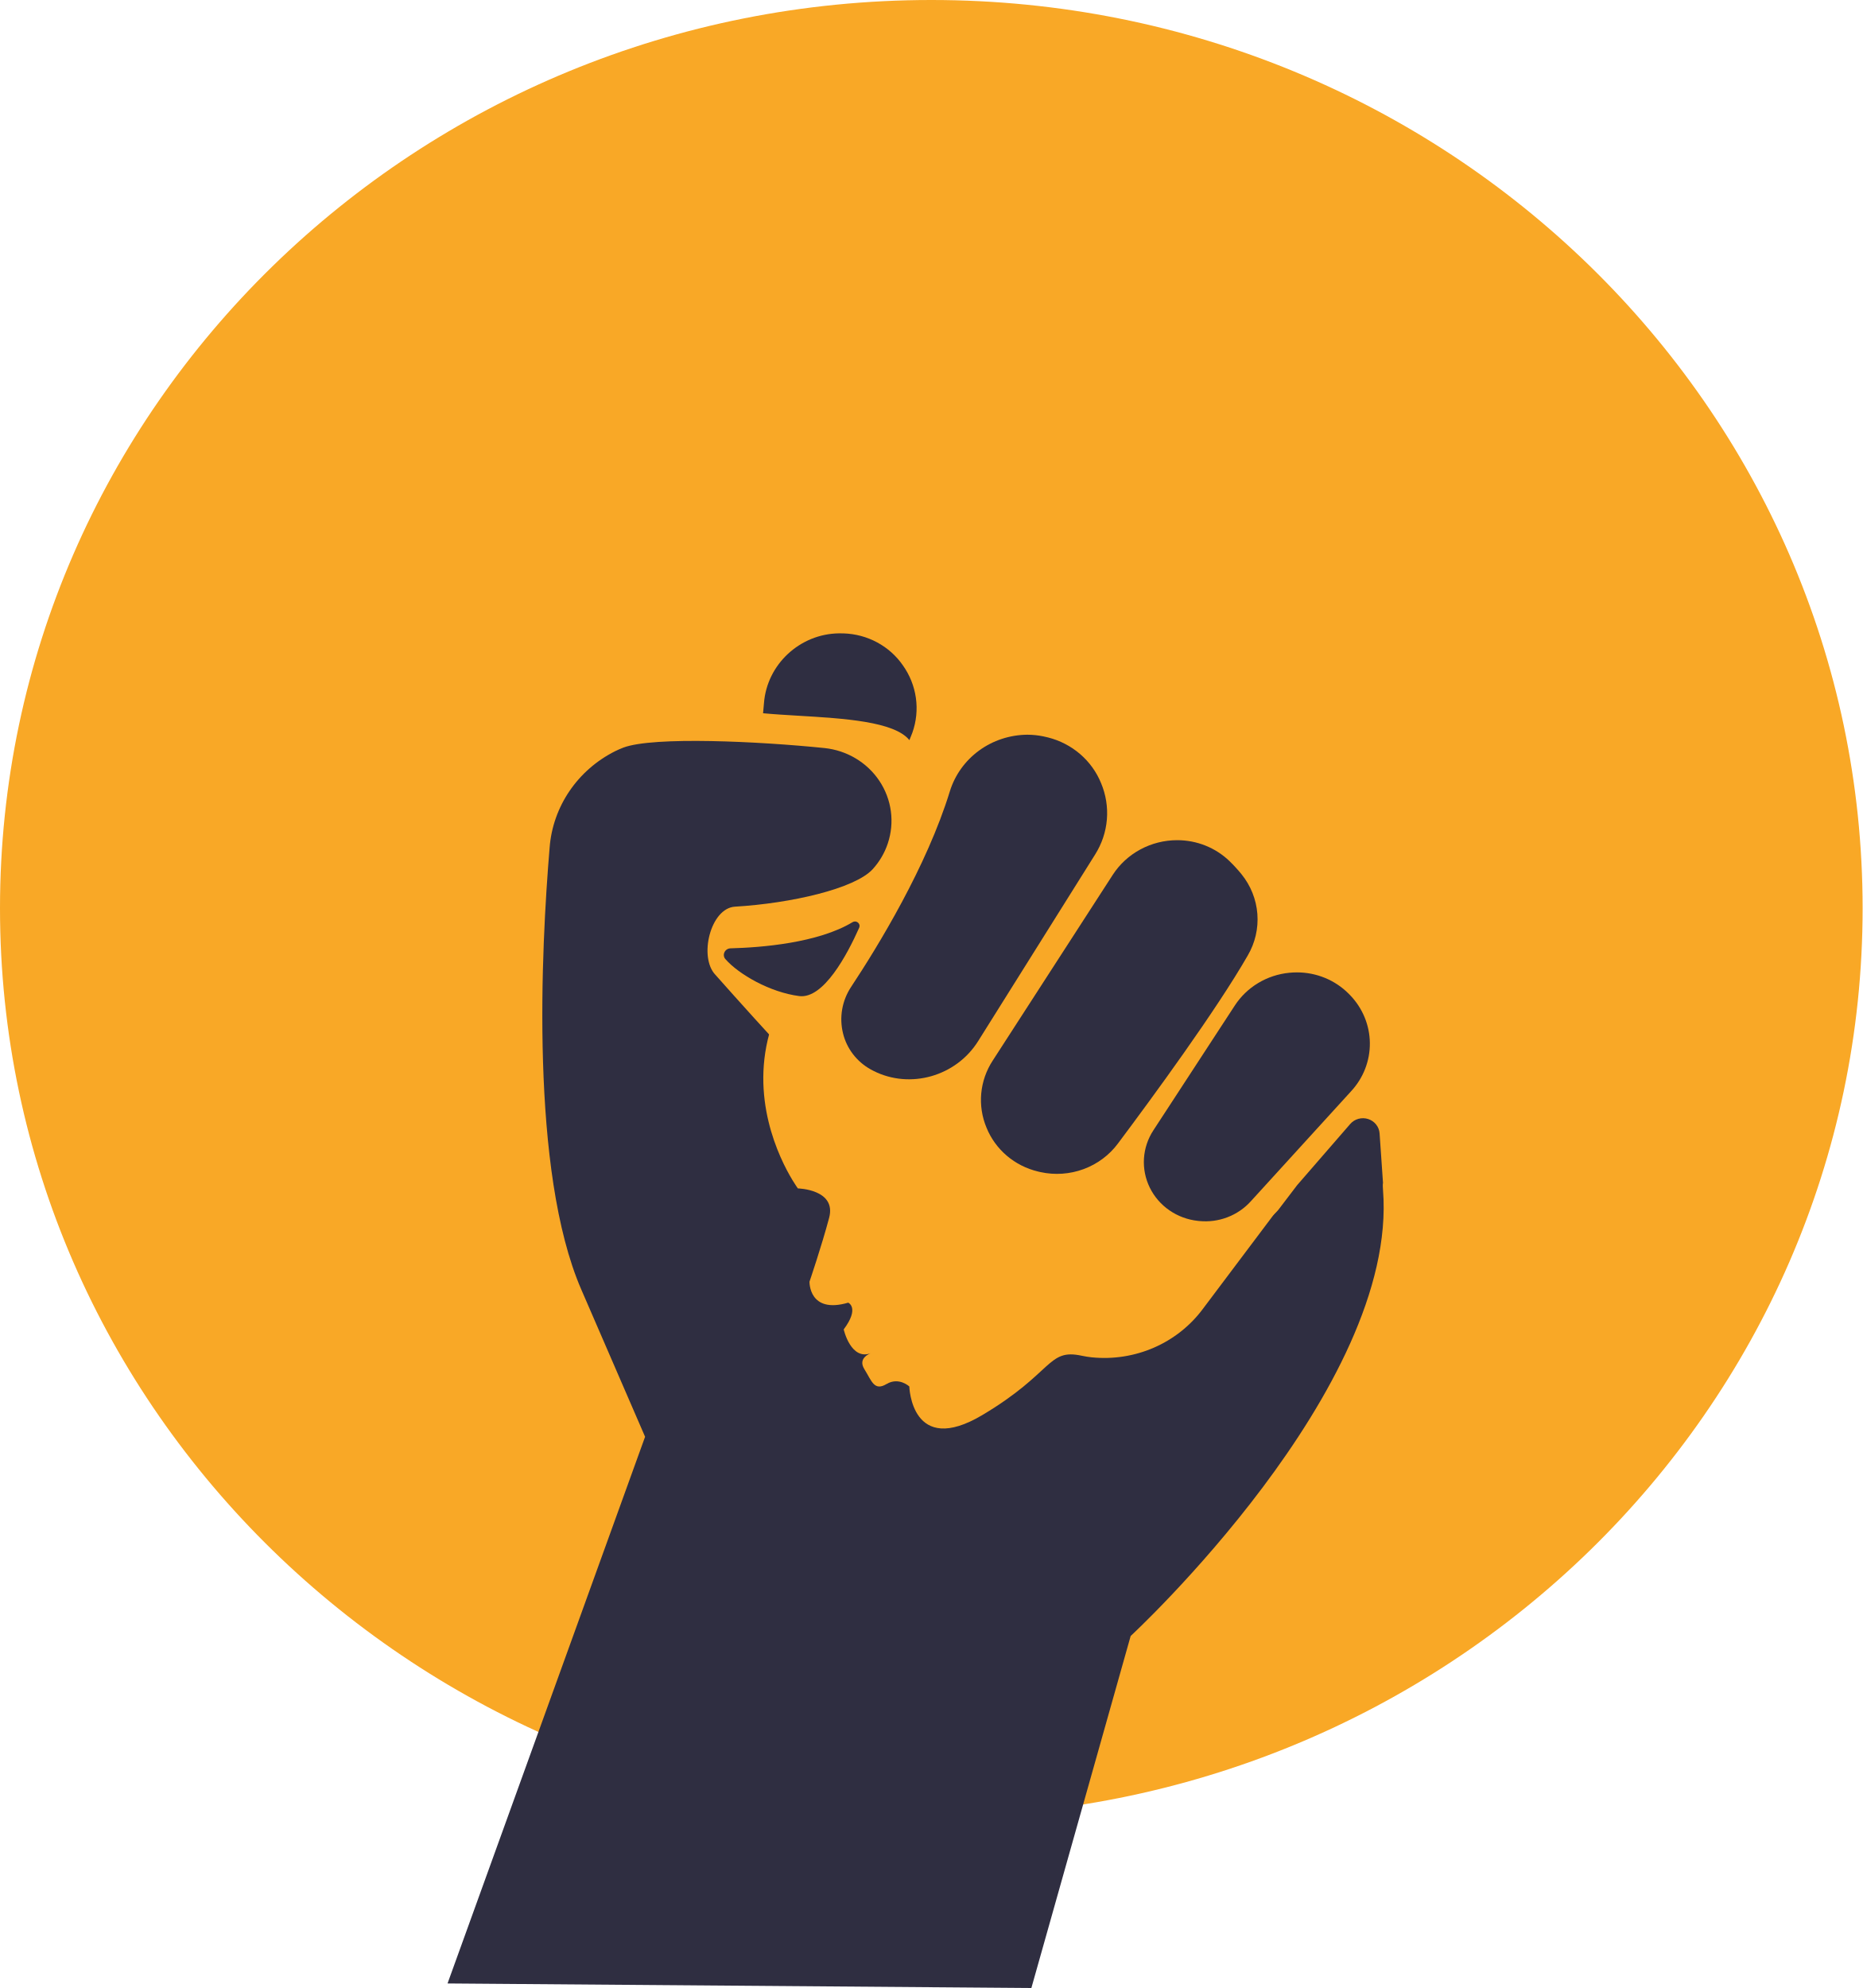
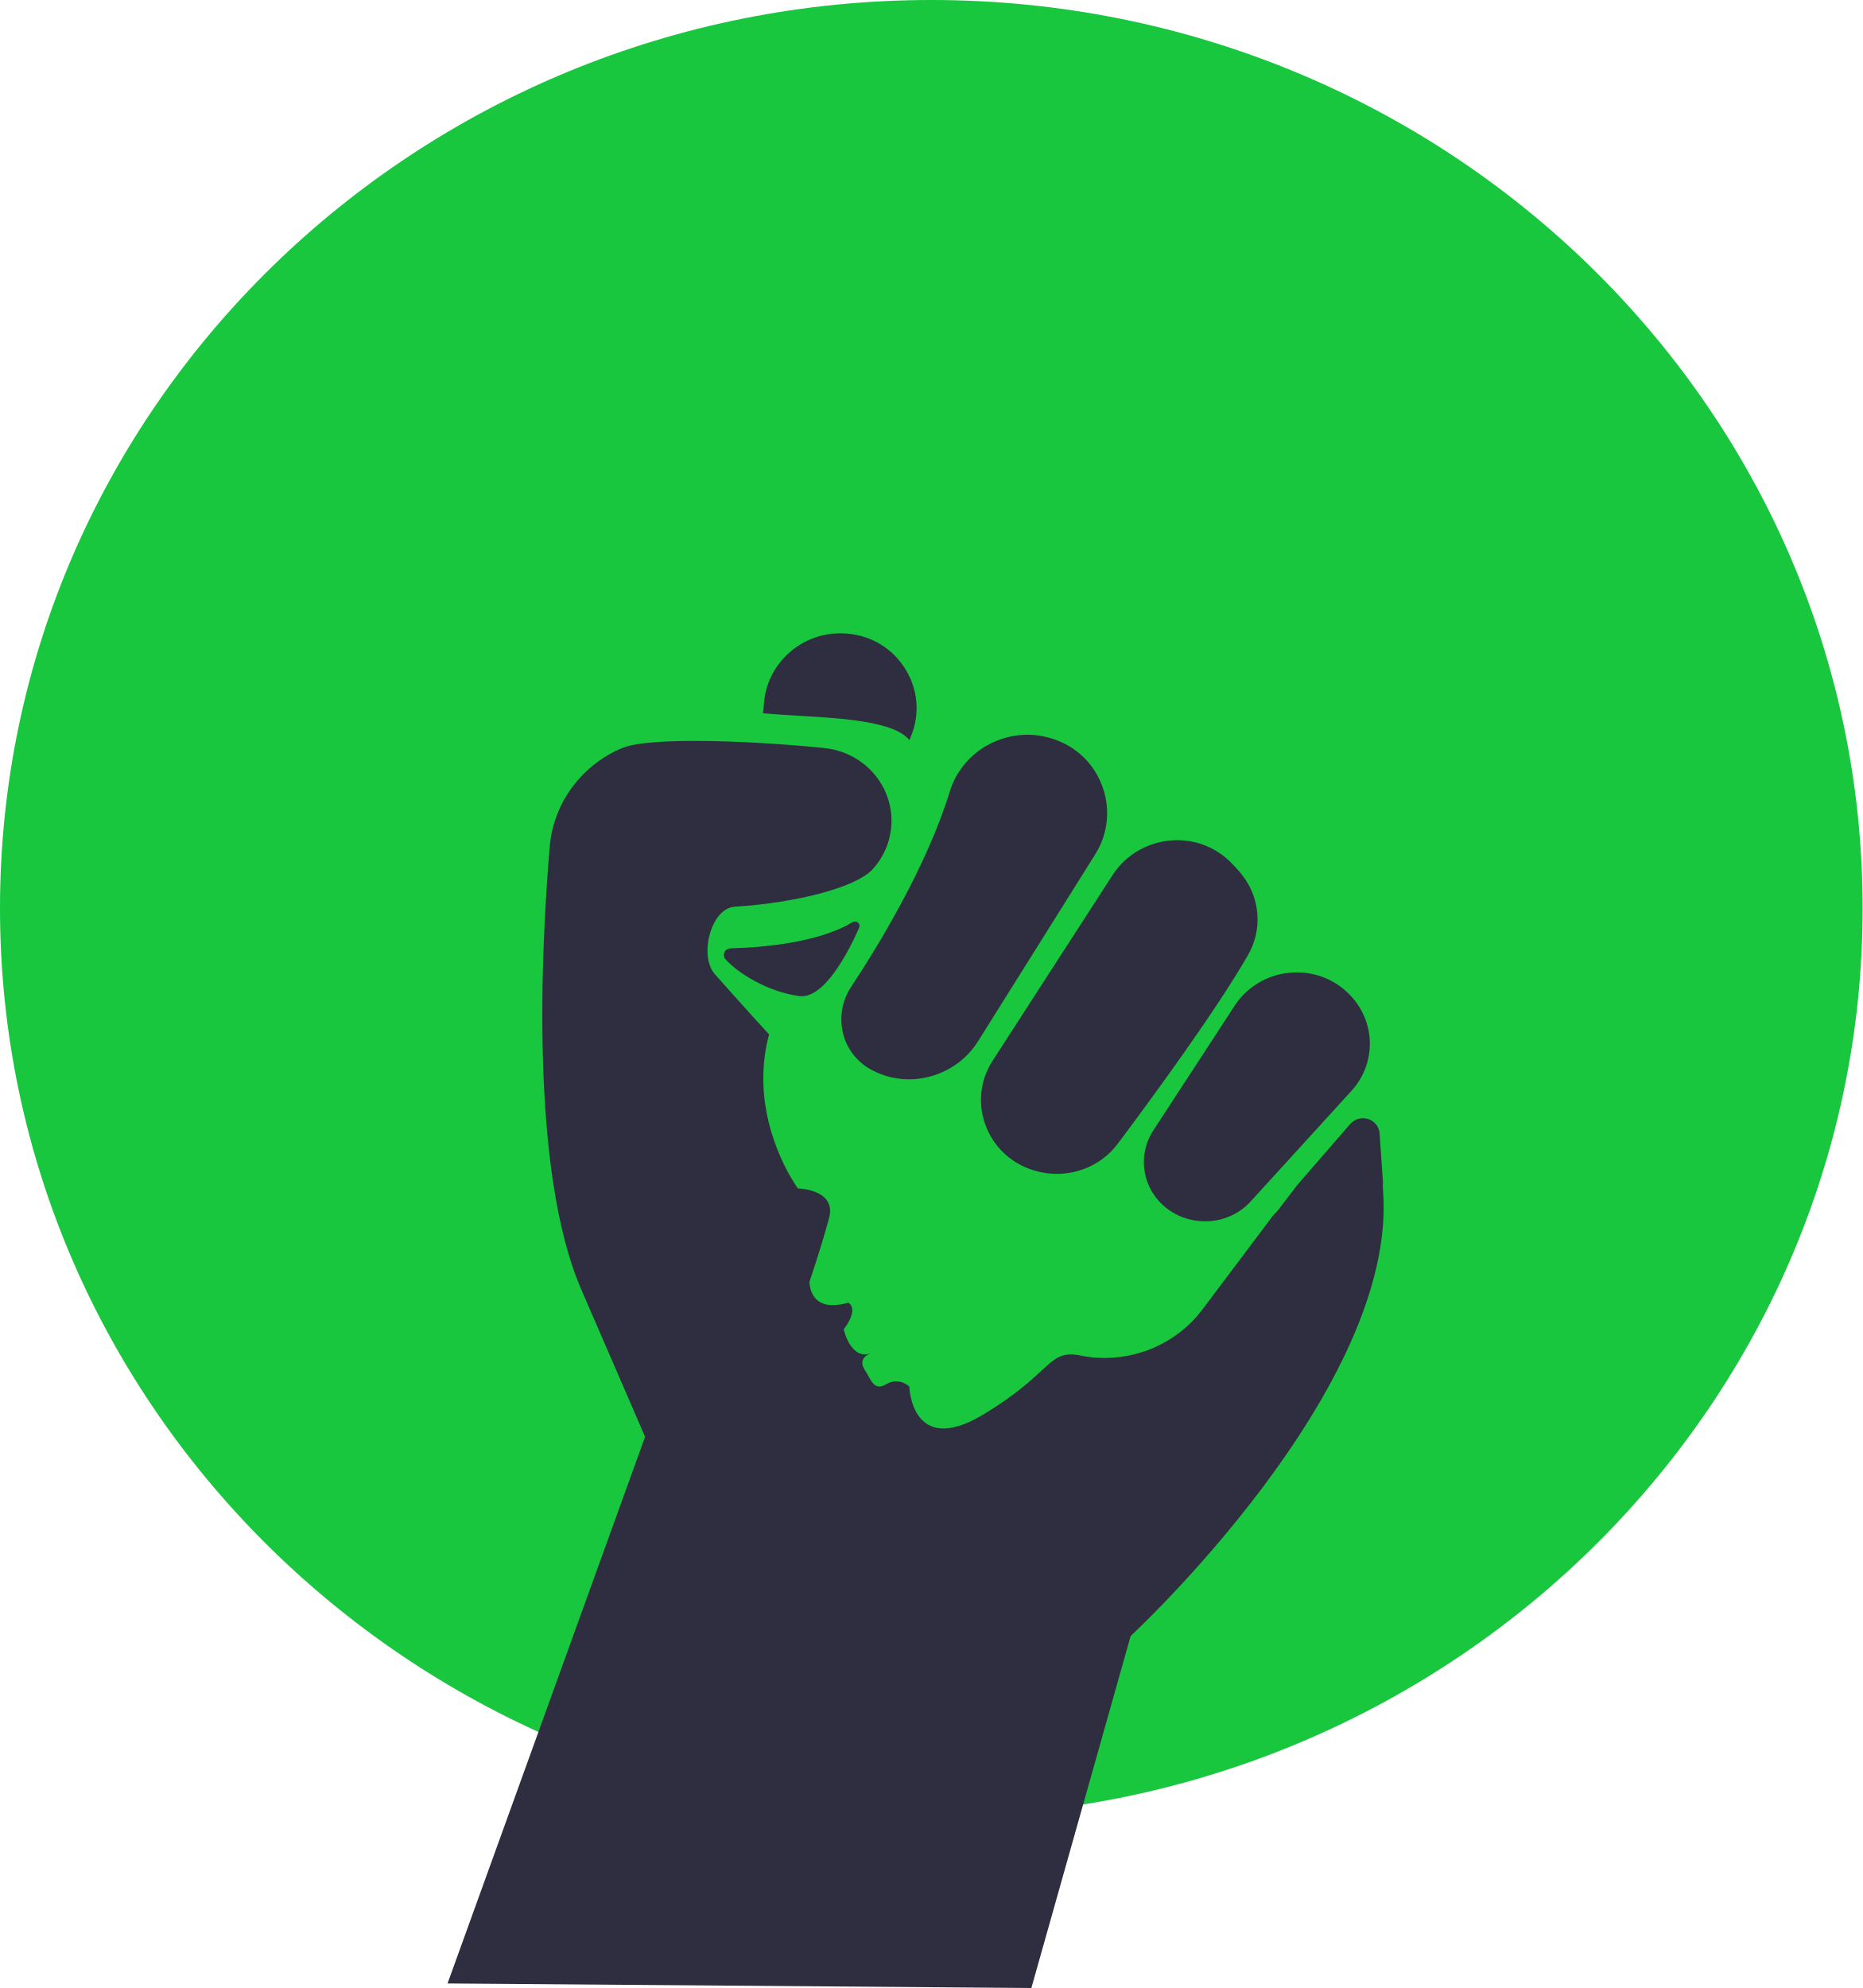
<svg xmlns="http://www.w3.org/2000/svg" width="238" height="254" viewBox="0 0 238 254" fill="none">
-   <path d="M119 232.087C184.722 232.087 238 180.133 238 116.044C238 51.955 184.722 0 119 0C53.278 0 0 51.955 0 116.044C0 180.133 53.278 232.087 119 232.087Z" fill="#F9A826" />
+   <path d="M119 232.087C184.722 232.087 238 180.133 238 116.044C238 51.955 184.722 0 119 0C53.278 0 0 51.955 0 116.044C0 180.133 53.278 232.087 119 232.087Z" fill="#18C73E" />
  <path d="M131.786 254L144.473 209.024C144.473 209.024 178.715 177.376 176.718 152.063C176.652 151.226 176.718 151.161 176.718 151.161L176.279 144.807C176.25 144.395 176.096 144 175.836 143.673C175.576 143.347 175.222 143.103 174.819 142.974C174.416 142.845 173.983 142.836 173.575 142.949C173.167 143.061 172.803 143.29 172.529 143.606L165.749 151.419L163.308 154.622C163.308 154.622 157.292 161.729 146.191 158.507L142.622 157.991C142.622 157.991 133.702 162.18 121.676 155.478C121.676 155.478 125.905 160.375 115.597 150.323C105.289 140.272 91.413 124.549 91.413 124.549C89.258 122.301 90.768 116.028 93.917 115.841C101.066 115.417 109.215 113.551 111.507 111.055C112.381 110.097 113.04 108.972 113.443 107.752C113.884 106.43 114.017 105.028 113.832 103.649C113.647 102.271 113.148 100.949 112.373 99.783C111.597 98.616 110.564 97.632 109.349 96.905C108.134 96.177 106.767 95.723 105.349 95.576C97.04 94.725 83.525 94.068 79.66 95.515C79.294 95.654 78.936 95.811 78.586 95.985C76.233 97.168 74.23 98.918 72.767 101.07C71.305 103.221 70.431 105.702 70.231 108.276C69.145 121.228 67.717 149.625 74.274 164.756L82.427 183.572L57.185 253.42L131.786 254Z" fill="#2F2E41" />
-   <path d="M168.056 148.141C168.056 148.141 157.485 150.977 157.168 140.924C157.168 140.924 156.427 93.74 120.25 110.709C84.073 127.678 101.949 151.839 101.949 151.839C101.949 151.839 106.918 151.948 105.943 155.602C104.969 159.256 103.435 163.756 103.435 163.756C103.435 163.756 103.324 167.919 108.384 166.437C108.384 166.437 109.878 167.083 107.806 169.855C107.806 169.855 108.721 173.918 111.332 172.873C111.332 172.873 109.513 173.445 110.448 174.936C111.383 176.427 111.688 177.781 113.273 176.836C114.858 175.891 116.189 177.145 116.189 177.145C116.189 177.145 116.435 186.217 125.548 180.781C134.66 175.346 133.816 172.264 138.226 173.219C138.655 173.31 139.09 173.379 139.527 173.424C142.24 173.694 144.978 173.263 147.466 172.176C149.954 171.088 152.105 169.381 153.704 167.227L168.056 148.141Z" fill="#F9A826" />
+   <path d="M168.056 148.141C168.056 148.141 157.485 150.977 157.168 140.924C157.168 140.924 156.427 93.74 120.25 110.709C84.073 127.678 101.949 151.839 101.949 151.839C101.949 151.839 106.918 151.948 105.943 155.602C104.969 159.256 103.435 163.756 103.435 163.756C103.435 163.756 103.324 167.919 108.384 166.437C108.384 166.437 109.878 167.083 107.806 169.855C107.806 169.855 108.721 173.918 111.332 172.873C111.332 172.873 109.513 173.445 110.448 174.936C111.383 176.427 111.688 177.781 113.273 176.836C114.858 175.891 116.189 177.145 116.189 177.145C116.189 177.145 116.435 186.217 125.548 180.781C134.66 175.346 133.816 172.264 138.226 173.219C138.655 173.31 139.09 173.379 139.527 173.424C142.24 173.694 144.978 173.263 147.466 172.176C149.954 171.088 152.105 169.381 153.704 167.227L168.056 148.141Z" fill="#18C73E" />
  <path d="M165.713 124.239C165.387 124.239 165.062 124.256 164.739 124.288C163.327 124.426 161.967 124.875 160.76 125.602C159.553 126.329 158.532 127.314 157.773 128.483L147.371 144.423C146.665 145.504 146.252 146.742 146.172 148.022C146.093 149.301 146.348 150.579 146.915 151.736C147.482 152.892 148.341 153.889 149.412 154.632C150.483 155.375 151.73 155.841 153.036 155.984L153.24 156.006C154.458 156.126 155.689 155.963 156.83 155.528C157.971 155.094 158.99 154.402 159.803 153.508L172.642 139.422C174.205 137.735 175.06 135.536 175.036 133.262C175.013 130.989 174.113 128.807 172.515 127.151C172.453 127.086 172.391 127.023 172.328 126.961C171.469 126.098 170.441 125.412 169.304 124.944C168.168 124.477 166.946 124.237 165.713 124.239Z" fill="#2F2E41" />
  <path d="M150.417 107.347C148.774 107.347 147.157 107.753 145.718 108.527C144.278 109.301 143.063 110.417 142.186 111.772L126.847 135.507C126.022 136.77 125.519 138.207 125.381 139.699C125.243 141.19 125.474 142.692 126.054 144.079C126.612 145.457 127.5 146.685 128.644 147.66C129.789 148.635 131.157 149.327 132.632 149.68C132.735 149.705 132.839 149.729 132.944 149.753C134.779 150.155 136.695 150.024 138.454 149.376C140.214 148.728 141.74 147.591 142.844 146.107C147.307 140.148 155.396 129.105 159.43 122.087C160.375 120.476 160.804 118.626 160.663 116.775C160.522 114.923 159.817 113.156 158.638 111.698C158.163 111.113 157.652 110.556 157.109 110.029C155.33 108.307 152.924 107.343 150.417 107.347Z" fill="#2F2E41" />
  <path d="M131.254 93.873C129.031 93.891 126.871 94.603 125.092 95.904C123.314 97.206 122.009 99.028 121.369 101.105C118.411 110.727 112.188 120.901 108.743 126.108C108.171 126.976 107.786 127.947 107.61 128.963C107.434 129.979 107.471 131.02 107.718 132.022C107.95 132.983 108.382 133.888 108.988 134.68C109.593 135.472 110.359 136.134 111.238 136.625C111.36 136.693 111.484 136.759 111.609 136.822C116.286 139.193 122.159 137.527 124.979 133.029L139.928 109.182C140.784 107.828 141.3 106.296 141.433 104.711C141.565 103.126 141.311 101.532 140.692 100.061C140.113 98.634 139.195 97.36 138.015 96.345C136.835 95.329 135.425 94.601 133.901 94.218C133.699 94.168 133.498 94.122 133.296 94.08C132.625 93.942 131.94 93.873 131.254 93.873Z" fill="#2F2E41" />
  <path d="M97.503 91.129C98.866 91.259 100.404 91.35 102.026 91.447C107.8 91.79 114.29 92.175 116.201 94.566L116.579 93.615C117.087 92.186 117.24 90.66 117.028 89.162C116.816 87.664 116.243 86.236 115.357 84.995C114.517 83.784 113.396 82.785 112.084 82.078C110.772 81.371 109.308 80.977 107.81 80.928C107.613 80.922 107.416 80.92 107.22 80.921C102.207 80.973 97.99 84.894 97.617 89.847C97.586 90.261 97.549 90.683 97.503 91.129Z" fill="#2F2E41" />
  <path d="M109.245 117.734C109.134 117.735 109.025 117.767 108.932 117.825C104.512 120.493 97.266 121.063 93.341 121.165C93.175 121.169 93.015 121.219 92.877 121.309C92.74 121.399 92.632 121.526 92.566 121.674C92.498 121.816 92.474 121.973 92.497 122.128C92.519 122.283 92.587 122.428 92.693 122.546C94.401 124.49 98.395 126.787 102.123 127.265C105.233 127.658 108.256 121.969 109.781 118.539C109.833 118.428 109.847 118.303 109.819 118.183C109.792 118.063 109.724 117.955 109.628 117.877C109.522 117.786 109.386 117.736 109.245 117.734Z" fill="#2F2E41" />
</svg>
